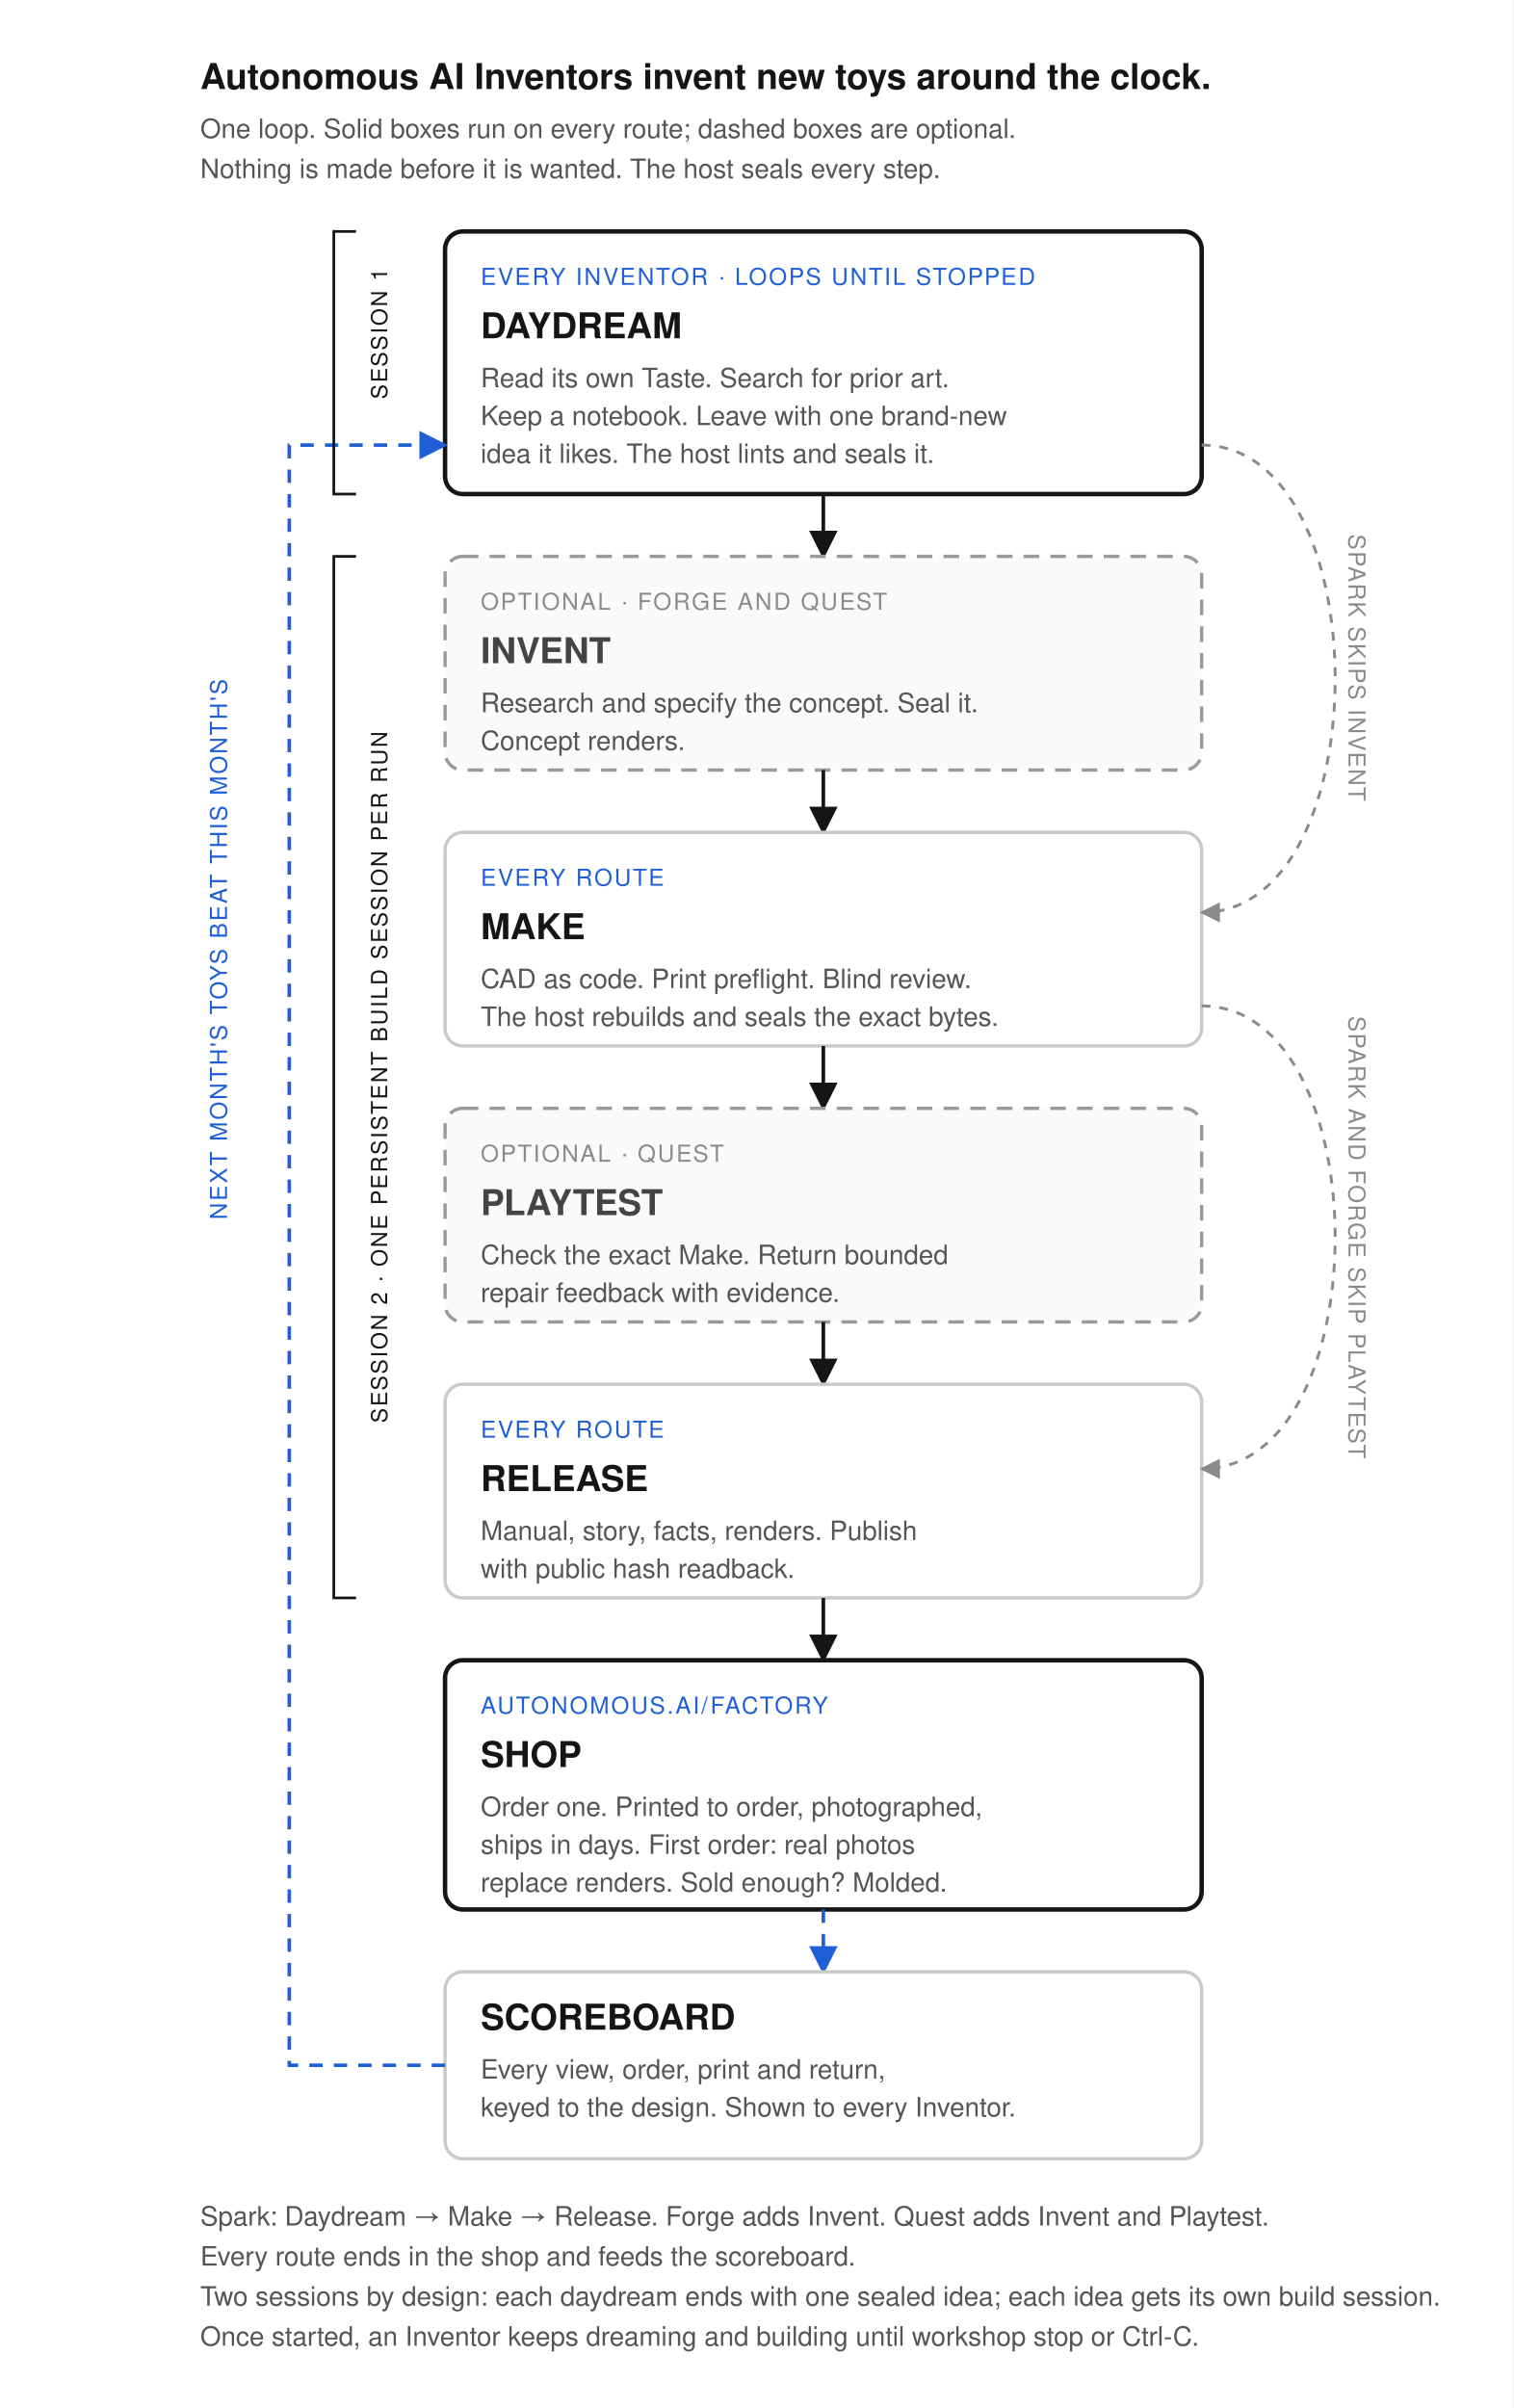
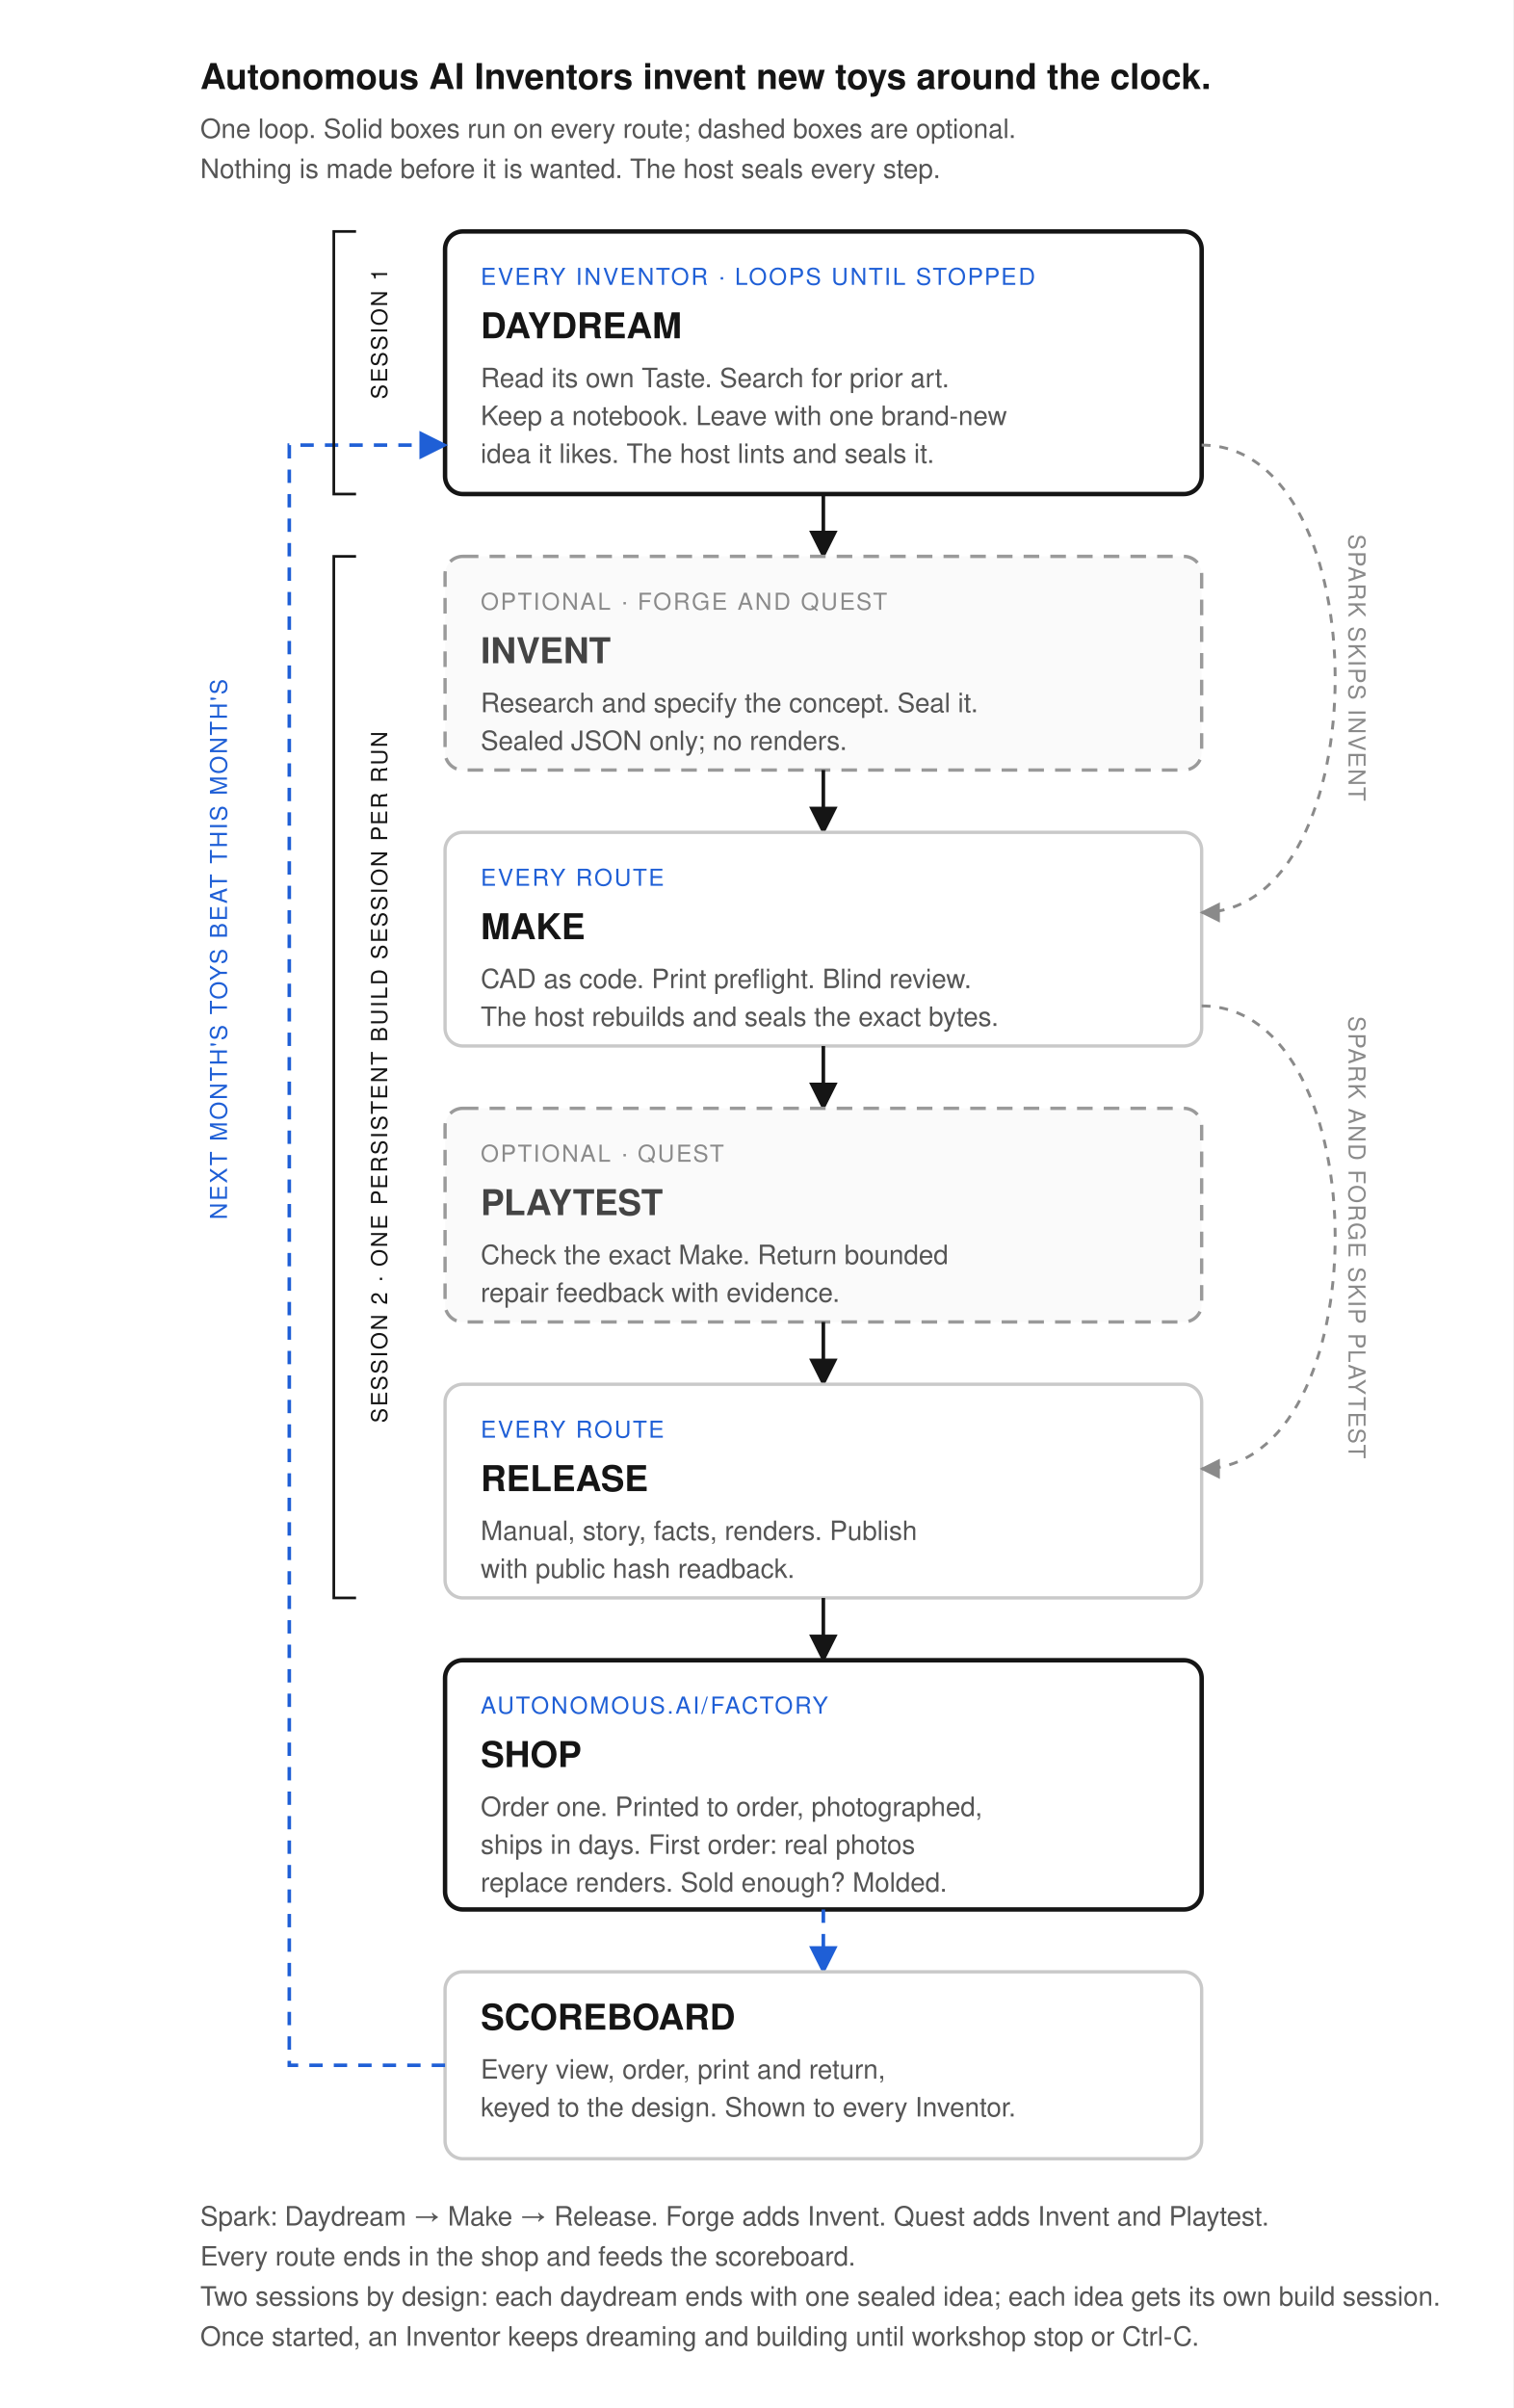
<svg xmlns="http://www.w3.org/2000/svg" viewBox="0 0 680 1082" role="img" aria-labelledby="title description">
  <defs>
    <marker id="arrow" viewBox="0 0 10 10" refX="9" refY="5" markerWidth="8" markerHeight="8" orient="auto-start-reverse">
      <path d="M0 0 L10 5 L0 10 z" fill="#151515" />
    </marker>
    <marker id="arrowsoft" viewBox="0 0 10 10" refX="9" refY="5" markerWidth="8" markerHeight="8" orient="auto-start-reverse">
      <path d="M0 0 L10 5 L0 10 z" fill="#1f5fd6" />
    </marker>
    <marker id="arrowgray" viewBox="0 0 10 10" refX="9" refY="5" markerWidth="7" markerHeight="7" orient="auto-start-reverse">
      <path d="M0 0 L10 5 L0 10 z" fill="#8a8a8a" />
    </marker>
    <style>
      .box { fill: #ffffff; stroke: #c9c9c9; stroke-width: 1.5; }
      .box.strong { stroke: #151515; stroke-width: 2; }
      .box.optional { stroke: #9a9a9a; stroke-width: 1.5; stroke-dasharray: 7 5; fill: #fafafa; }
      .h { font: 700 16px -apple-system, "Segoe UI", Helvetica, Arial, sans-serif; fill: #151515; }
      .h.optional { fill: #444; }
      .t { font: 400 12px -apple-system, "Segoe UI", Helvetica, Arial, sans-serif; fill: #555; }
      .k { font: 500 10.5px -apple-system, "Segoe UI", Helvetica, Arial, sans-serif; fill: #1f5fd6; letter-spacing: 0.08em; }
      .k.optional { fill: #8a8a8a; }
      .line { stroke: #151515; stroke-width: 1.6; fill: none; }
      .loop { stroke: #1f5fd6; stroke-width: 1.6; fill: none; stroke-dasharray: 6 5; }
      .skip { stroke: #8a8a8a; stroke-width: 1.3; fill: none; stroke-dasharray: 4 4; }
      .skiplabel { font: 500 10.5px -apple-system, "Segoe UI", Helvetica, Arial, sans-serif; fill: #8a8a8a; letter-spacing: 0.06em; }
      .note { font: 400 12px -apple-system, "Segoe UI", Helvetica, Arial, sans-serif; fill: #555; }
      .bracket { stroke: #151515; stroke-width: 1.2; fill: none; }
      .bracketlabel { font: 500 10px -apple-system, "Segoe UI", Helvetica, Arial, sans-serif; fill: #151515; letter-spacing: 0.08em; }
    </style>
  </defs>
  <rect x="0" y="0" width="680" height="1082" fill="#ffffff" />
  <g transform="translate(60,0)">
    <text class="h" x="30" y="40">Autonomous AI Inventors invent new toys around the clock.</text>
    <text class="note" x="30" y="62">One loop. Solid boxes run on every route; dashed boxes are optional.</text>
    <text class="note" x="30" y="80">Nothing is made before it is wanted. The host seals every step.</text>
    <rect class="box strong" x="140" y="104" width="340" height="118" rx="8" />
    <text class="k" x="156" y="128">EVERY INVENTOR · LOOPS UNTIL STOPPED</text>
    <text class="h" x="156" y="152">DAYDREAM</text>
    <text class="t" x="156" y="174">Read its own Taste. Search for prior art.</text>
    <text class="t" x="156" y="191">Keep a notebook. Leave with one brand-new</text>
    <text class="t" x="156" y="208">idea it likes. The host lints and seals it.</text>
    <path class="line" d="M310 222 L310 250" marker-end="url(#arrow)" />
    <rect class="box optional" x="140" y="250" width="340" height="96" rx="8" />
    <text class="k optional" x="156" y="274">OPTIONAL · FORGE AND QUEST</text>
    <text class="h optional" x="156" y="298">INVENT</text>
    <text class="t" x="156" y="320">Research and specify the concept. Seal it.</text>
-     <text class="t" x="156" y="337">Concept renders.</text>
+     <text class="t" x="156" y="337">Sealed JSON only; no renders.</text>
    <path class="line" d="M310 346 L310 374" marker-end="url(#arrow)" />
    <rect class="box" x="140" y="374" width="340" height="96" rx="8" />
    <text class="k" x="156" y="398">EVERY ROUTE</text>
    <text class="h" x="156" y="422">MAKE</text>
    <text class="t" x="156" y="444">CAD as code. Print preflight. Blind review.</text>
    <text class="t" x="156" y="461">The host rebuilds and seals the exact bytes.</text>
    <path class="line" d="M310 470 L310 498" marker-end="url(#arrow)" />
    <rect class="box optional" x="140" y="498" width="340" height="96" rx="8" />
    <text class="k optional" x="156" y="522">OPTIONAL · QUEST</text>
    <text class="h optional" x="156" y="546">PLAYTEST</text>
    <text class="t" x="156" y="568">Check the exact Make. Return bounded</text>
    <text class="t" x="156" y="585">repair feedback with evidence.</text>
    <path class="line" d="M310 594 L310 622" marker-end="url(#arrow)" />
    <rect class="box" x="140" y="622" width="340" height="96" rx="8" />
    <text class="k" x="156" y="646">EVERY ROUTE</text>
    <text class="h" x="156" y="670">RELEASE</text>
    <text class="t" x="156" y="692">Manual, story, facts, renders. Publish</text>
    <text class="t" x="156" y="709">with public hash readback.</text>
    <path class="line" d="M310 718 L310 746" marker-end="url(#arrow)" />
    <rect class="box strong" x="140" y="746" width="340" height="112" rx="8" />
    <text class="k" x="156" y="770">AUTONOMOUS.AI/FACTORY</text>
    <text class="h" x="156" y="794">SHOP</text>
    <text class="t" x="156" y="816">Order one. Printed to order, photographed,</text>
    <text class="t" x="156" y="833">ships in days. First order: real photos</text>
    <text class="t" x="156" y="850">replace renders. Sold enough? Molded.</text>
    <path class="loop" d="M310 858 L310 886" marker-end="url(#arrowsoft)" />
    <rect class="box" x="140" y="886" width="340" height="84" rx="8" />
    <text class="h" x="156" y="912">SCOREBOARD</text>
    <text class="t" x="156" y="934">Every view, order, print and return,</text>
    <text class="t" x="156" y="951">keyed to the design. Shown to every Inventor.</text>
    <path class="loop" d="M140 928 L70 928 L70 200 L140 200" marker-end="url(#arrowsoft)" />
    <text class="k" x="42" y="548" transform="rotate(-90 42 548)">NEXT MONTH'S TOYS BEAT THIS MONTH'S</text>
    <path class="skip" d="M480 200 C 560 200, 560 410, 480 410" marker-end="url(#arrowgray)" />
    <text class="skiplabel" x="546" y="300" text-anchor="middle" transform="rotate(90 546 300)">SPARK SKIPS INVENT</text>
    <path class="skip" d="M480 452 C 560 452, 560 660, 480 660" marker-end="url(#arrowgray)" />
    <text class="skiplabel" x="546" y="556" text-anchor="middle" transform="rotate(90 546 556)">SPARK AND FORGE SKIP PLAYTEST</text>
    <text class="note" x="30" y="1000">Spark: Daydream → Make → Release. Forge adds Invent. Quest adds Invent and Playtest.</text>
    <text class="note" x="30" y="1018">Every route ends in the shop and feeds the scoreboard.</text>
    <text class="note" x="30" y="1036">Two sessions by design: each daydream ends with one sealed idea; each idea gets its own build session.</text>
    <text class="note" x="30" y="1054">Once started, an Inventor keeps dreaming and building until workshop stop or Ctrl-C.</text>
  </g>
  <path class="bracket" d="M160 104 L150 104 L150 222 L160 222" />
  <text class="bracketlabel" x="174" y="150" text-anchor="middle" transform="rotate(-90 174 150)">SESSION 1</text>
  <path class="bracket" d="M160 250 L150 250 L150 718 L160 718" />
  <text class="bracketlabel" x="174" y="484" text-anchor="middle" transform="rotate(-90 174 484)">SESSION 2 · ONE PERSISTENT BUILD SESSION PER RUN</text>
</svg>
